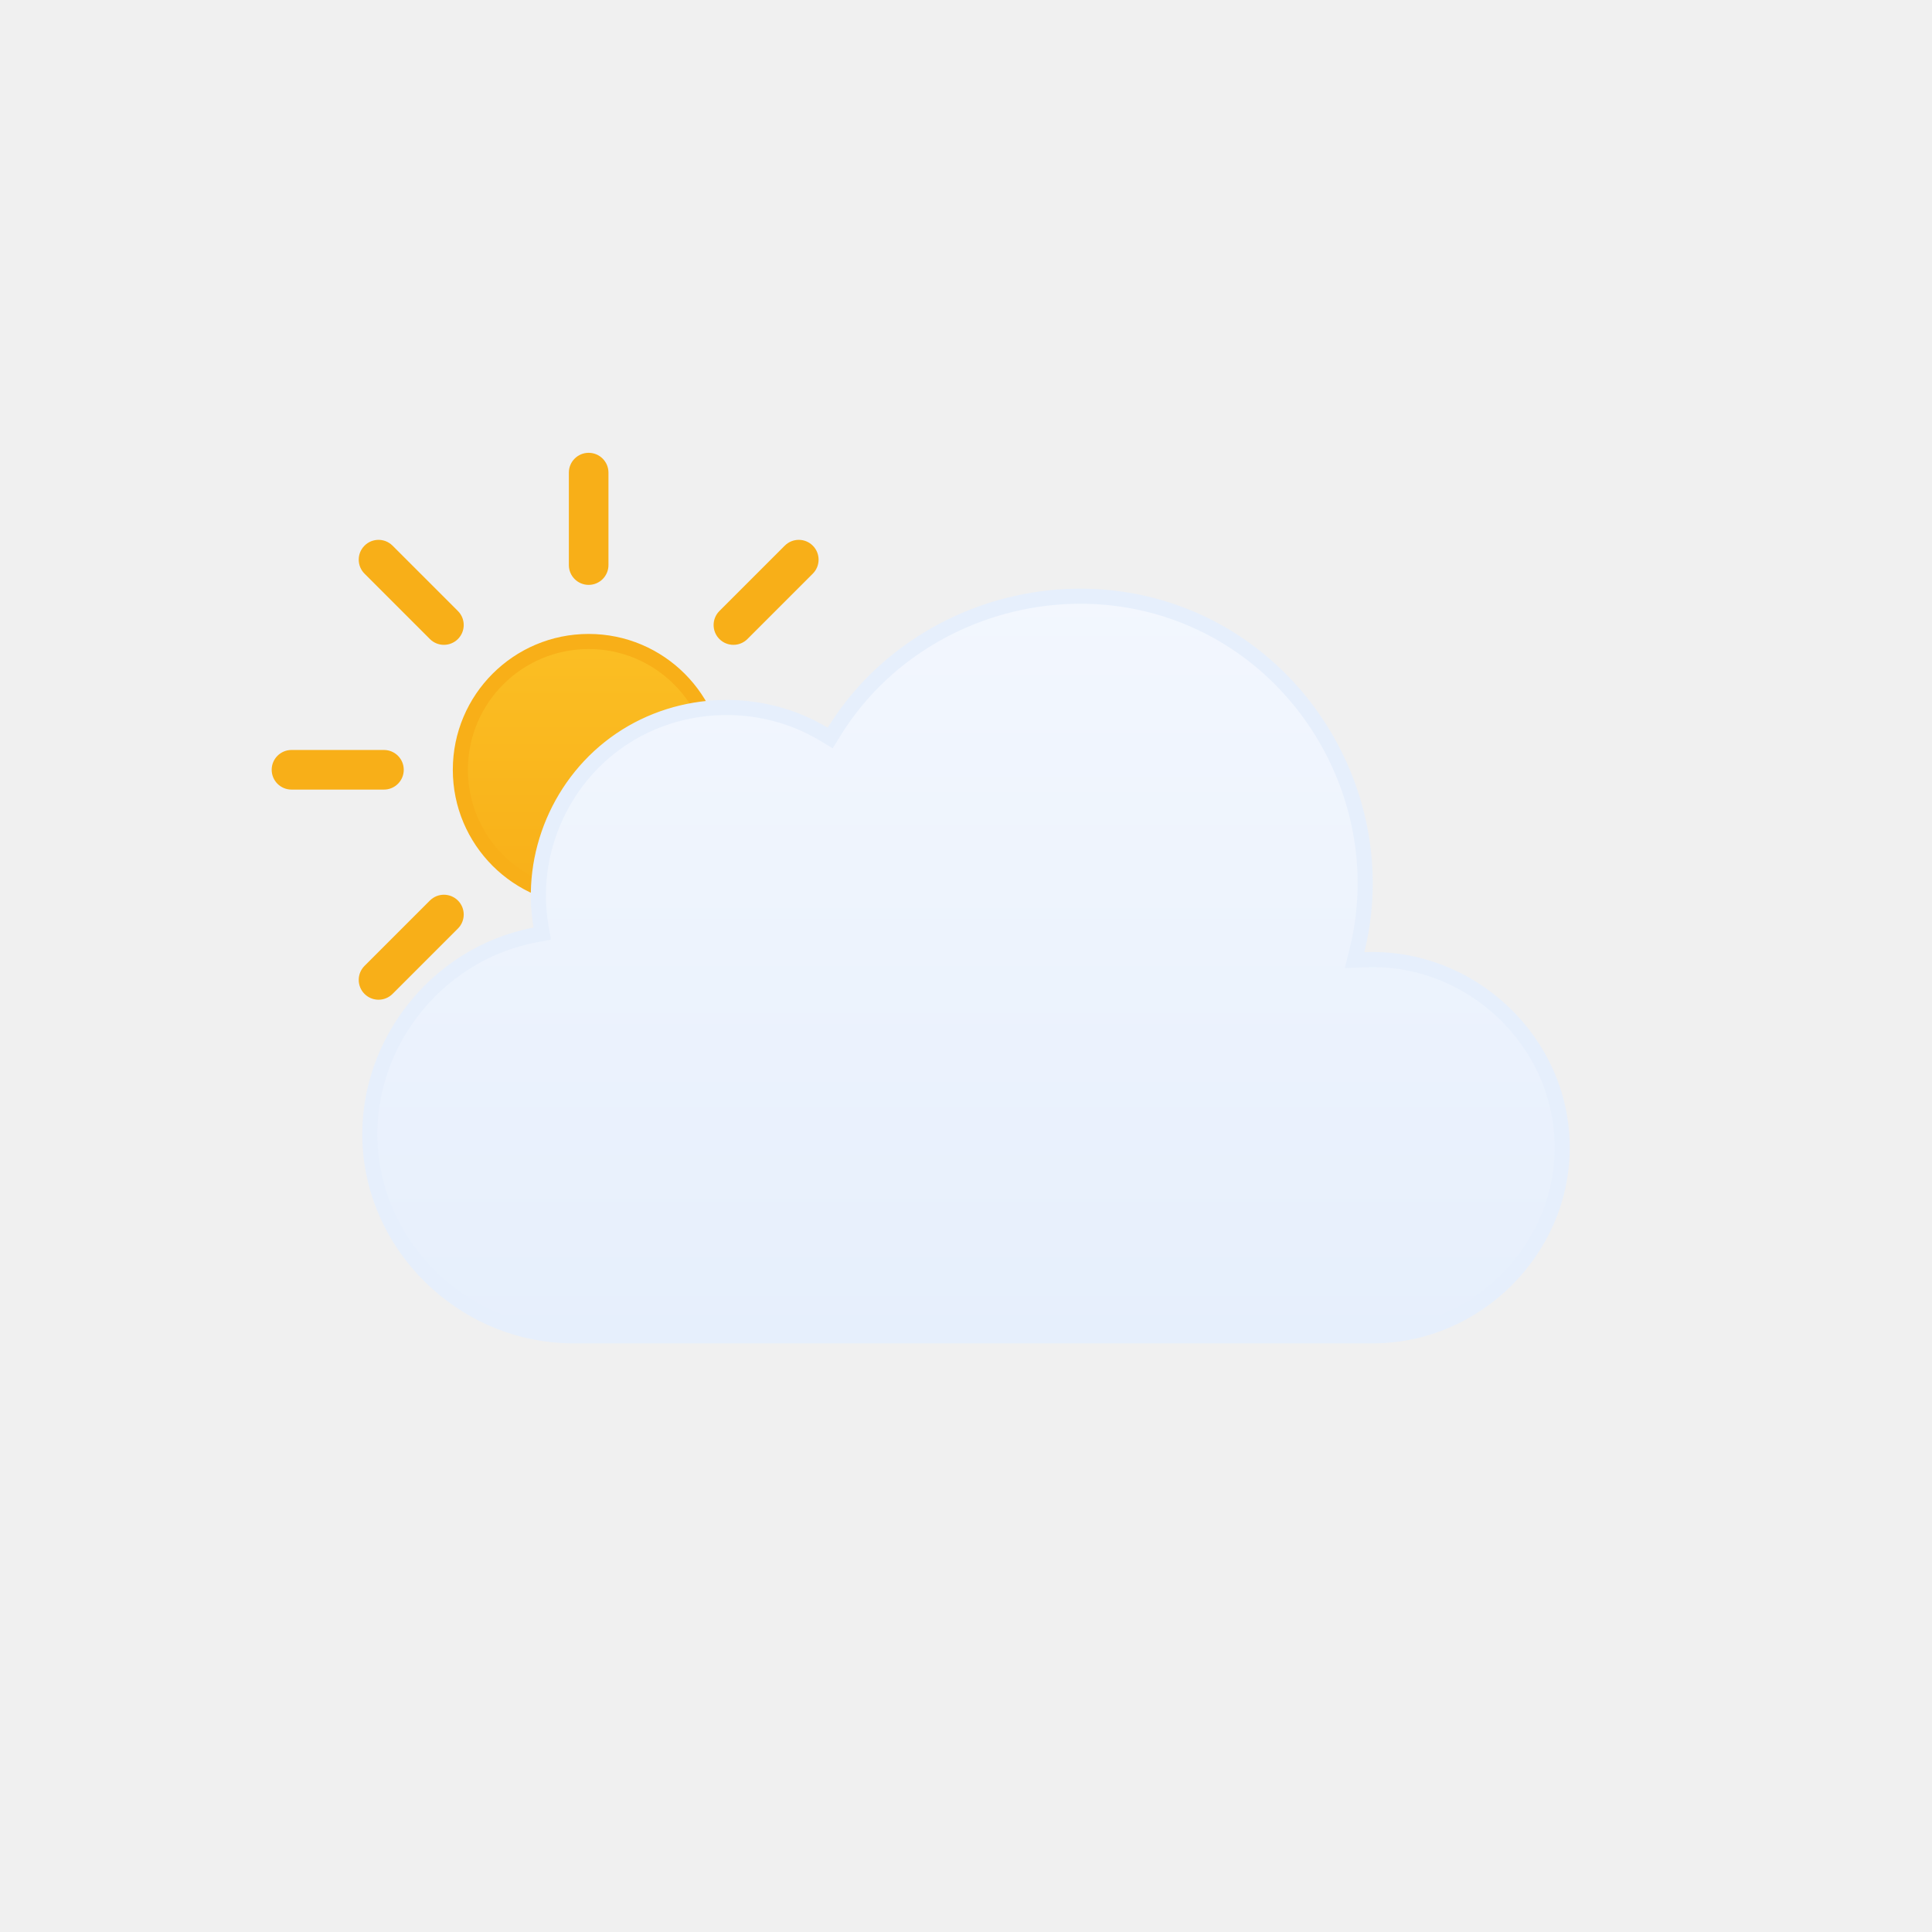
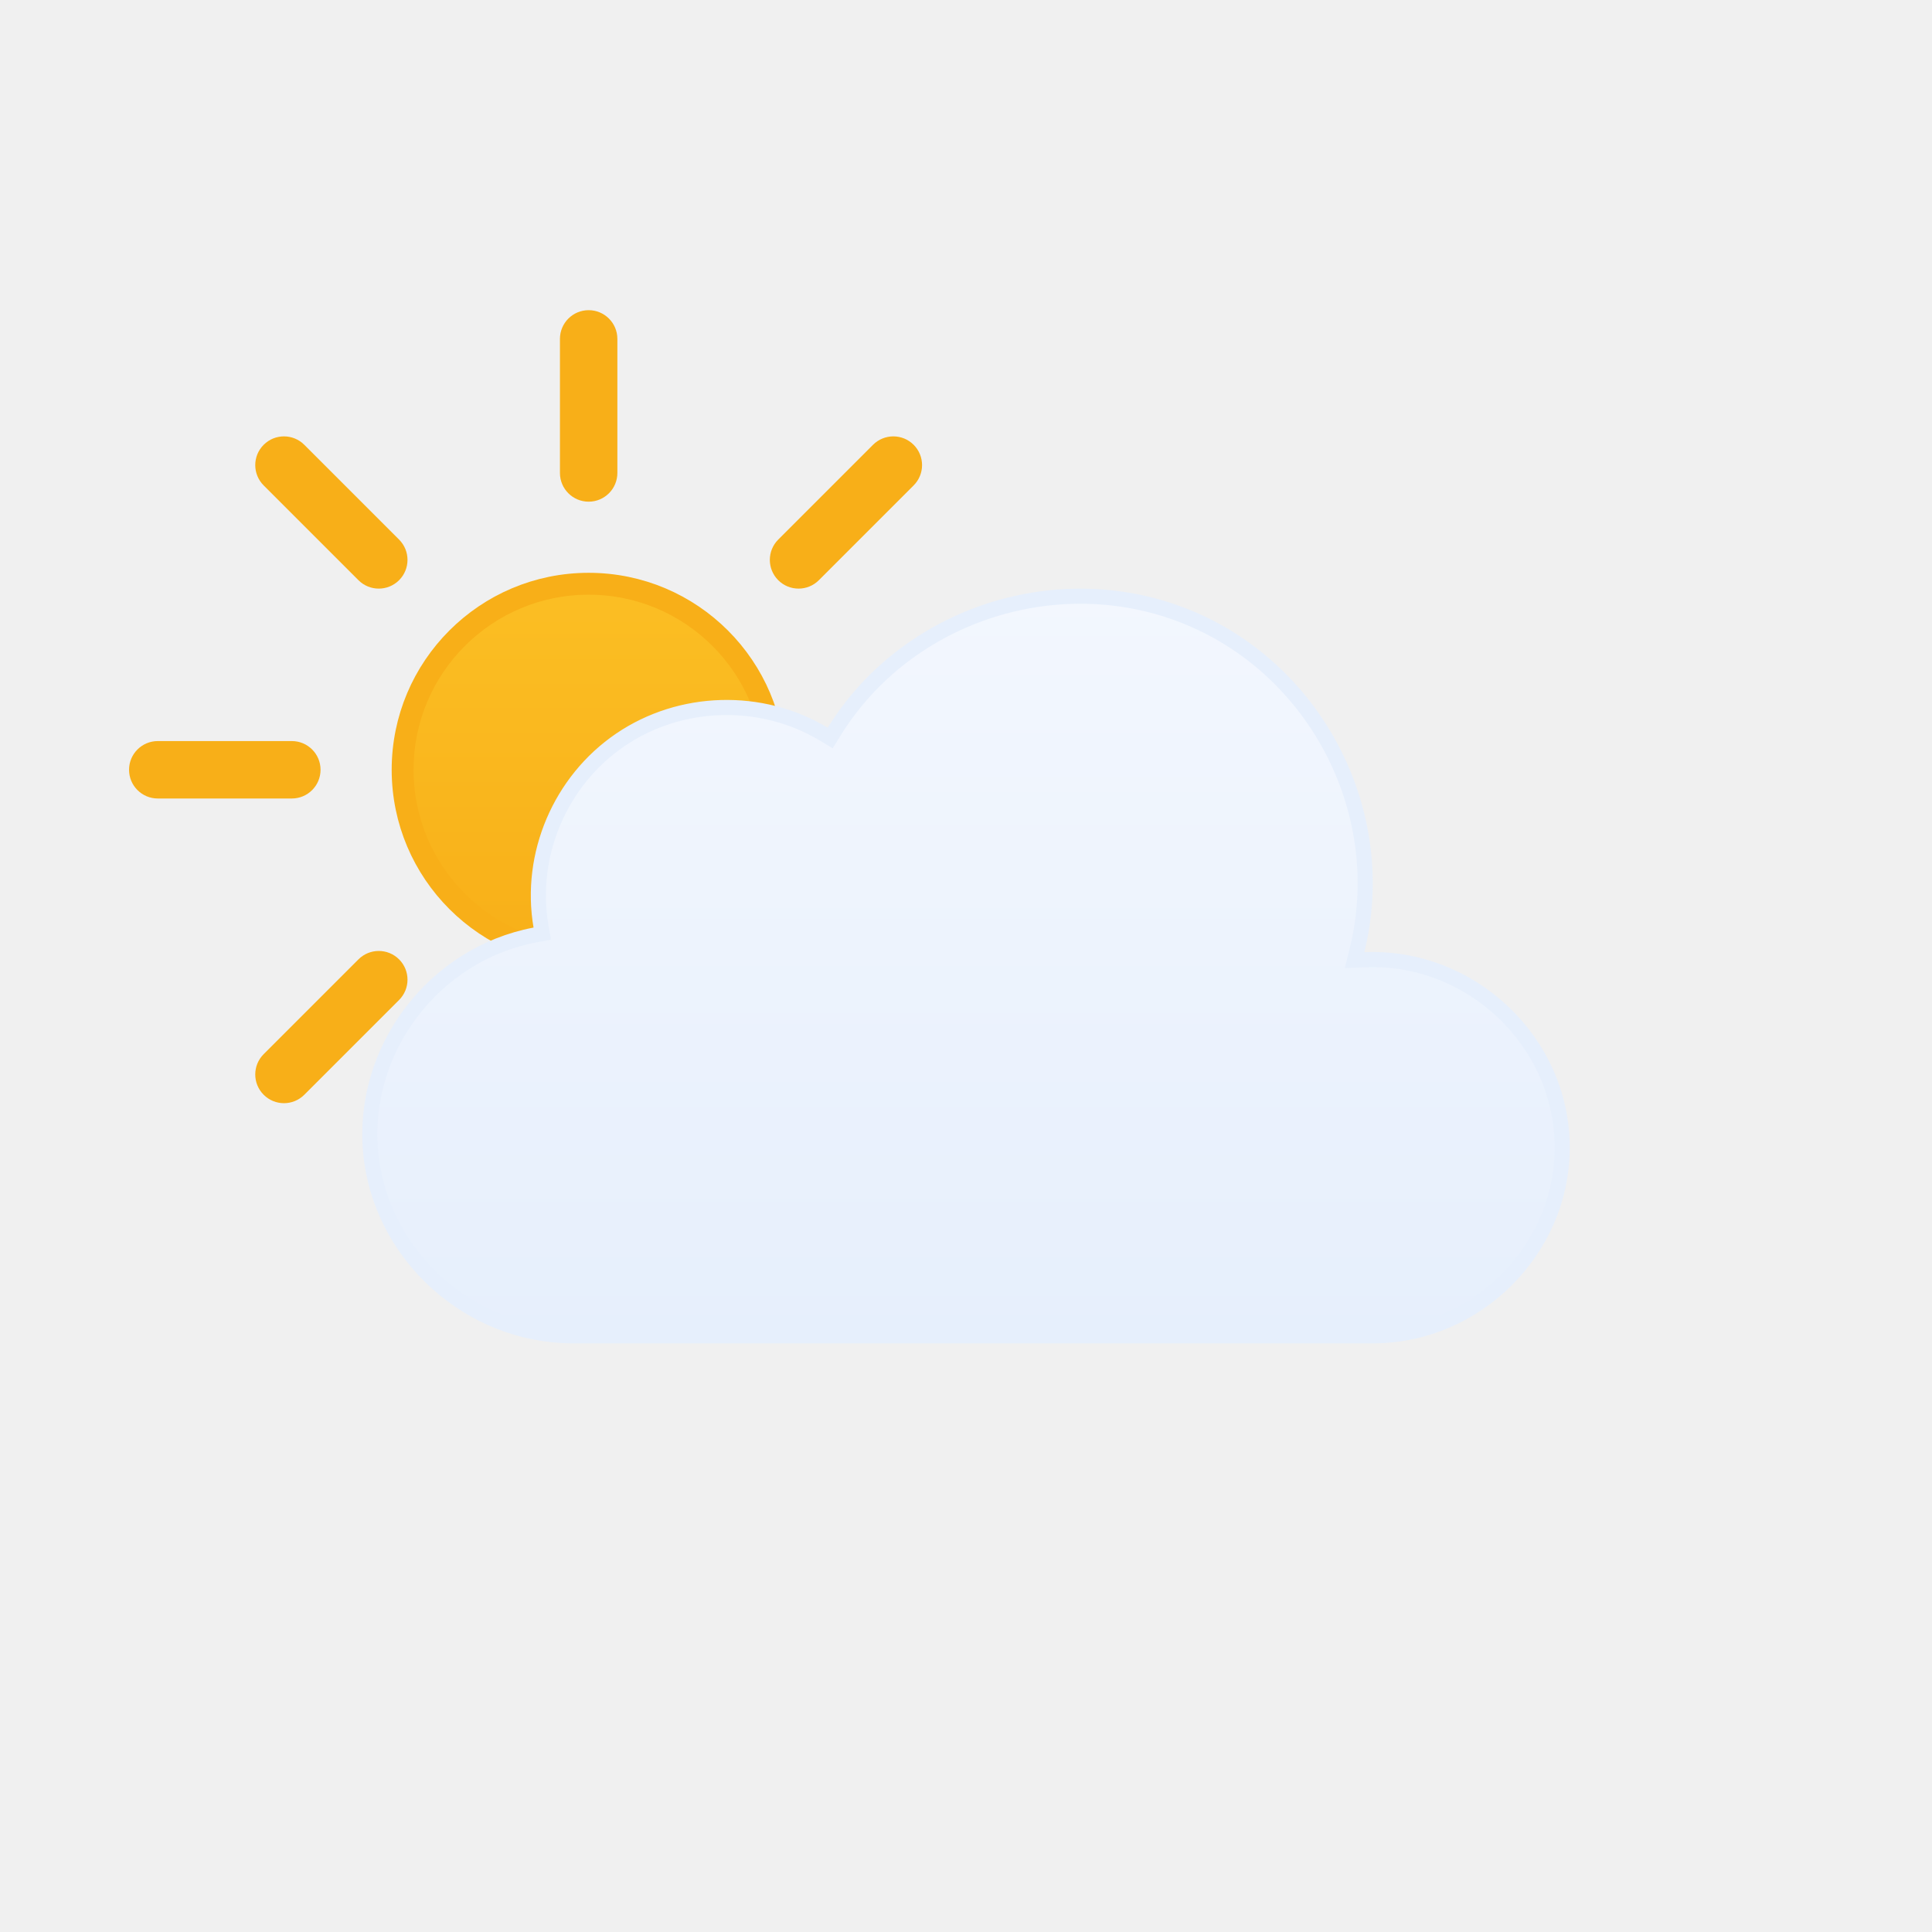
<svg xmlns="http://www.w3.org/2000/svg" viewBox="0 0 128 128" fill="none">
  <g id="partly-cloudy-day" clip-path="url(#clip0_1858_8241)">
    <g id="Sky">
-       <g id="Sun">
+       <g id="Sun" transform="translate(39 51) scale(1.45) translate(-39 -51)">
        <circle id="Core" cx="39" cy="51" r="8.5" fill="url(#paint0_linear_1858_8241)" stroke="#F8AF18" />
        <g id="Rays">
          <path d="M37.688 31.312C37.688 30.588 38.275 30 39 30C39.725 30 40.312 30.588 40.312 31.312V37.438C40.312 38.162 39.725 38.75 39 38.75C38.275 38.75 37.688 38.162 37.688 37.438V31.312Z" fill="#F8AF18" />
          <path d="M51.993 36.151C52.506 35.638 53.337 35.638 53.849 36.151C54.362 36.663 54.362 37.494 53.849 38.007L49.518 42.338C49.006 42.85 48.175 42.85 47.662 42.338C47.15 41.825 47.15 40.994 47.662 40.482L51.993 36.151Z" fill="#F8AF18" />
          <path d="M58.688 49.688C59.412 49.688 60 50.275 60 51C60 51.725 59.412 52.312 58.688 52.312H52.562C51.838 52.312 51.25 51.725 51.25 51C51.25 50.275 51.838 49.688 52.562 49.688H58.688Z" fill="#F8AF18" />
          <path d="M53.849 63.993C54.362 64.506 54.362 65.337 53.849 65.849C53.337 66.362 52.506 66.362 51.993 65.849L47.662 61.518C47.15 61.006 47.15 60.175 47.662 59.662C48.175 59.15 49.006 59.15 49.518 59.662L53.849 63.993Z" fill="#F8AF18" />
          <path d="M37.688 64.562C37.688 63.838 38.275 63.25 39 63.25C39.725 63.25 40.312 63.838 40.312 64.562V70.688C40.312 71.412 39.725 72 39 72C38.275 72 37.688 71.412 37.688 70.688V64.562Z" fill="#F8AF18" />
          <path d="M28.482 59.662C28.994 59.15 29.825 59.15 30.338 59.662C30.851 60.175 30.851 61.006 30.338 61.518L26.007 65.849C25.494 66.362 24.663 66.362 24.151 65.849C23.638 65.337 23.638 64.506 24.151 63.993L28.482 59.662Z" fill="#F8AF18" />
          <path d="M25.438 49.688C26.162 49.688 26.75 50.275 26.75 51C26.75 51.725 26.162 52.312 25.438 52.312H19.312C18.588 52.312 18 51.725 18 51C18 50.275 18.588 49.688 19.312 49.688H25.438Z" fill="#F8AF18" />
          <path d="M30.338 40.482C30.851 40.994 30.851 41.825 30.338 42.338C29.825 42.85 28.994 42.85 28.482 42.338L24.151 38.007C23.638 37.494 23.638 36.663 24.151 36.151C24.663 35.638 25.494 35.638 26.007 36.151L30.338 40.482Z" fill="#F8AF18" />
        </g>
      </g>
      <g id="Clouds">
        <g id="Cloud">
          <path id="Cloud_2" d="M55.262 48.475C60.123 40.611 70.297 37.38 78.815 40.943C87.321 44.502 92.138 54.003 89.903 62.965L89.742 63.614L90.411 63.585C97.42 63.279 103.5 68.992 103.5 76.028C103.5 82.84 97.772 88.5 90.977 88.5H37.954C31.128 88.502 25.203 83.171 24.559 76.36C23.916 69.552 28.737 63.212 35.443 61.945L35.926 61.853L35.842 61.369C35.026 56.624 37.126 51.717 41.105 49.013C45.095 46.301 50.446 46.154 54.58 48.64L55.003 48.895L55.262 48.475Z" fill="url(#paint1_linear_1858_8241)" stroke="#E6EFFC" stroke-miterlimit="10" />
        </g>
      </g>
    </g>
  </g>
  <defs>
    <linearGradient id="paint0_linear_1858_8241" x1="39" y1="42" x2="39" y2="60" gradientUnits="userSpaceOnUse">
      <stop stop-color="#FBBF24" />
      <stop offset="1" stop-color="#F8AF18" />
    </linearGradient>
    <linearGradient id="paint1_linear_1858_8241" x1="64.001" y1="39" x2="64.001" y2="89" gradientUnits="userSpaceOnUse">
      <stop stop-color="#F3F7FE" />
      <stop offset="1" stop-color="#E6EFFC" />
    </linearGradient>
    <clipPath id="clip0_1858_8241">
      <rect width="128" height="128" fill="white" />
    </clipPath>
  </defs>
</svg>
